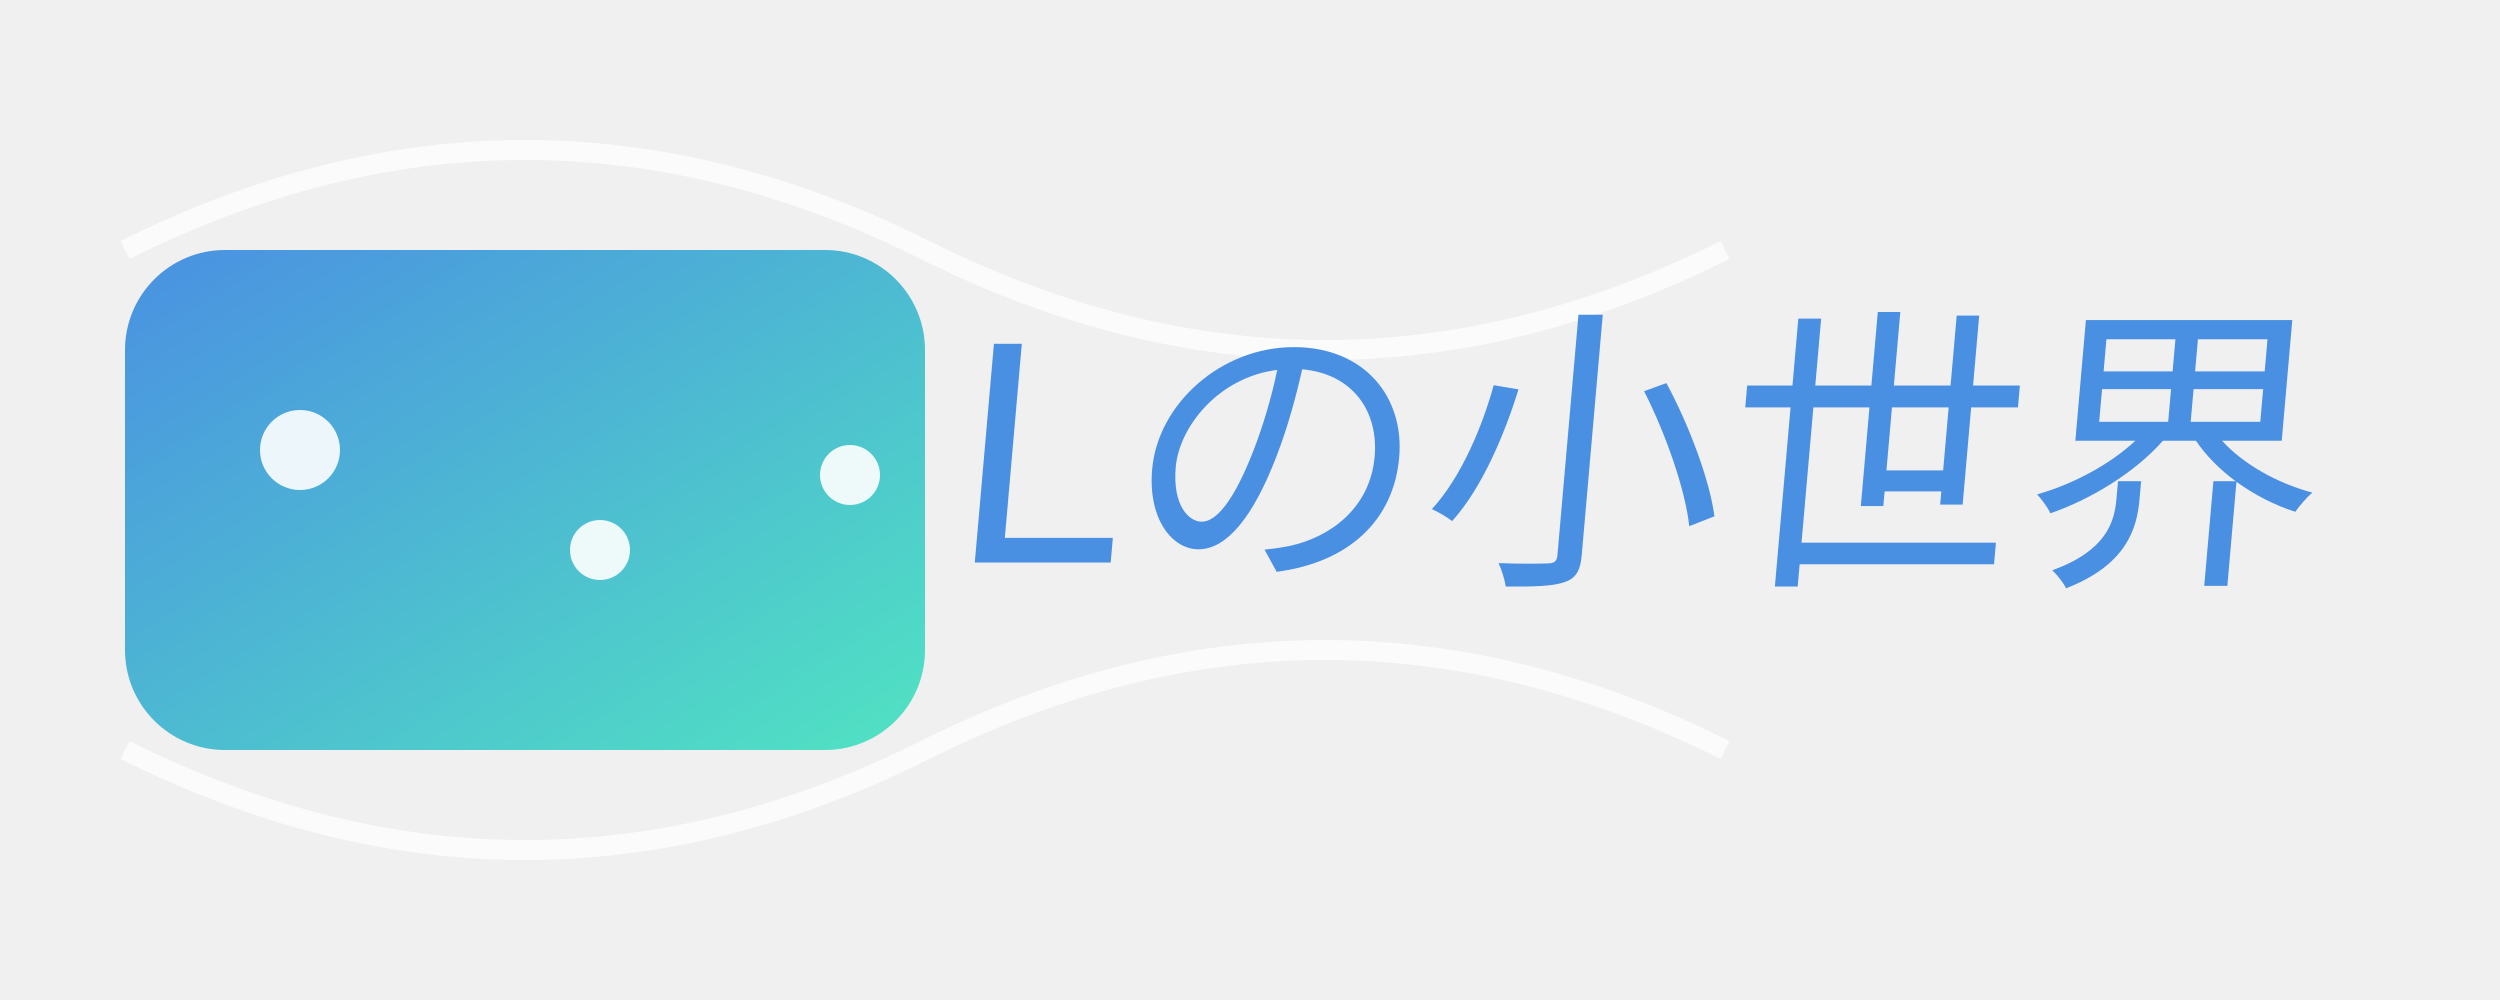
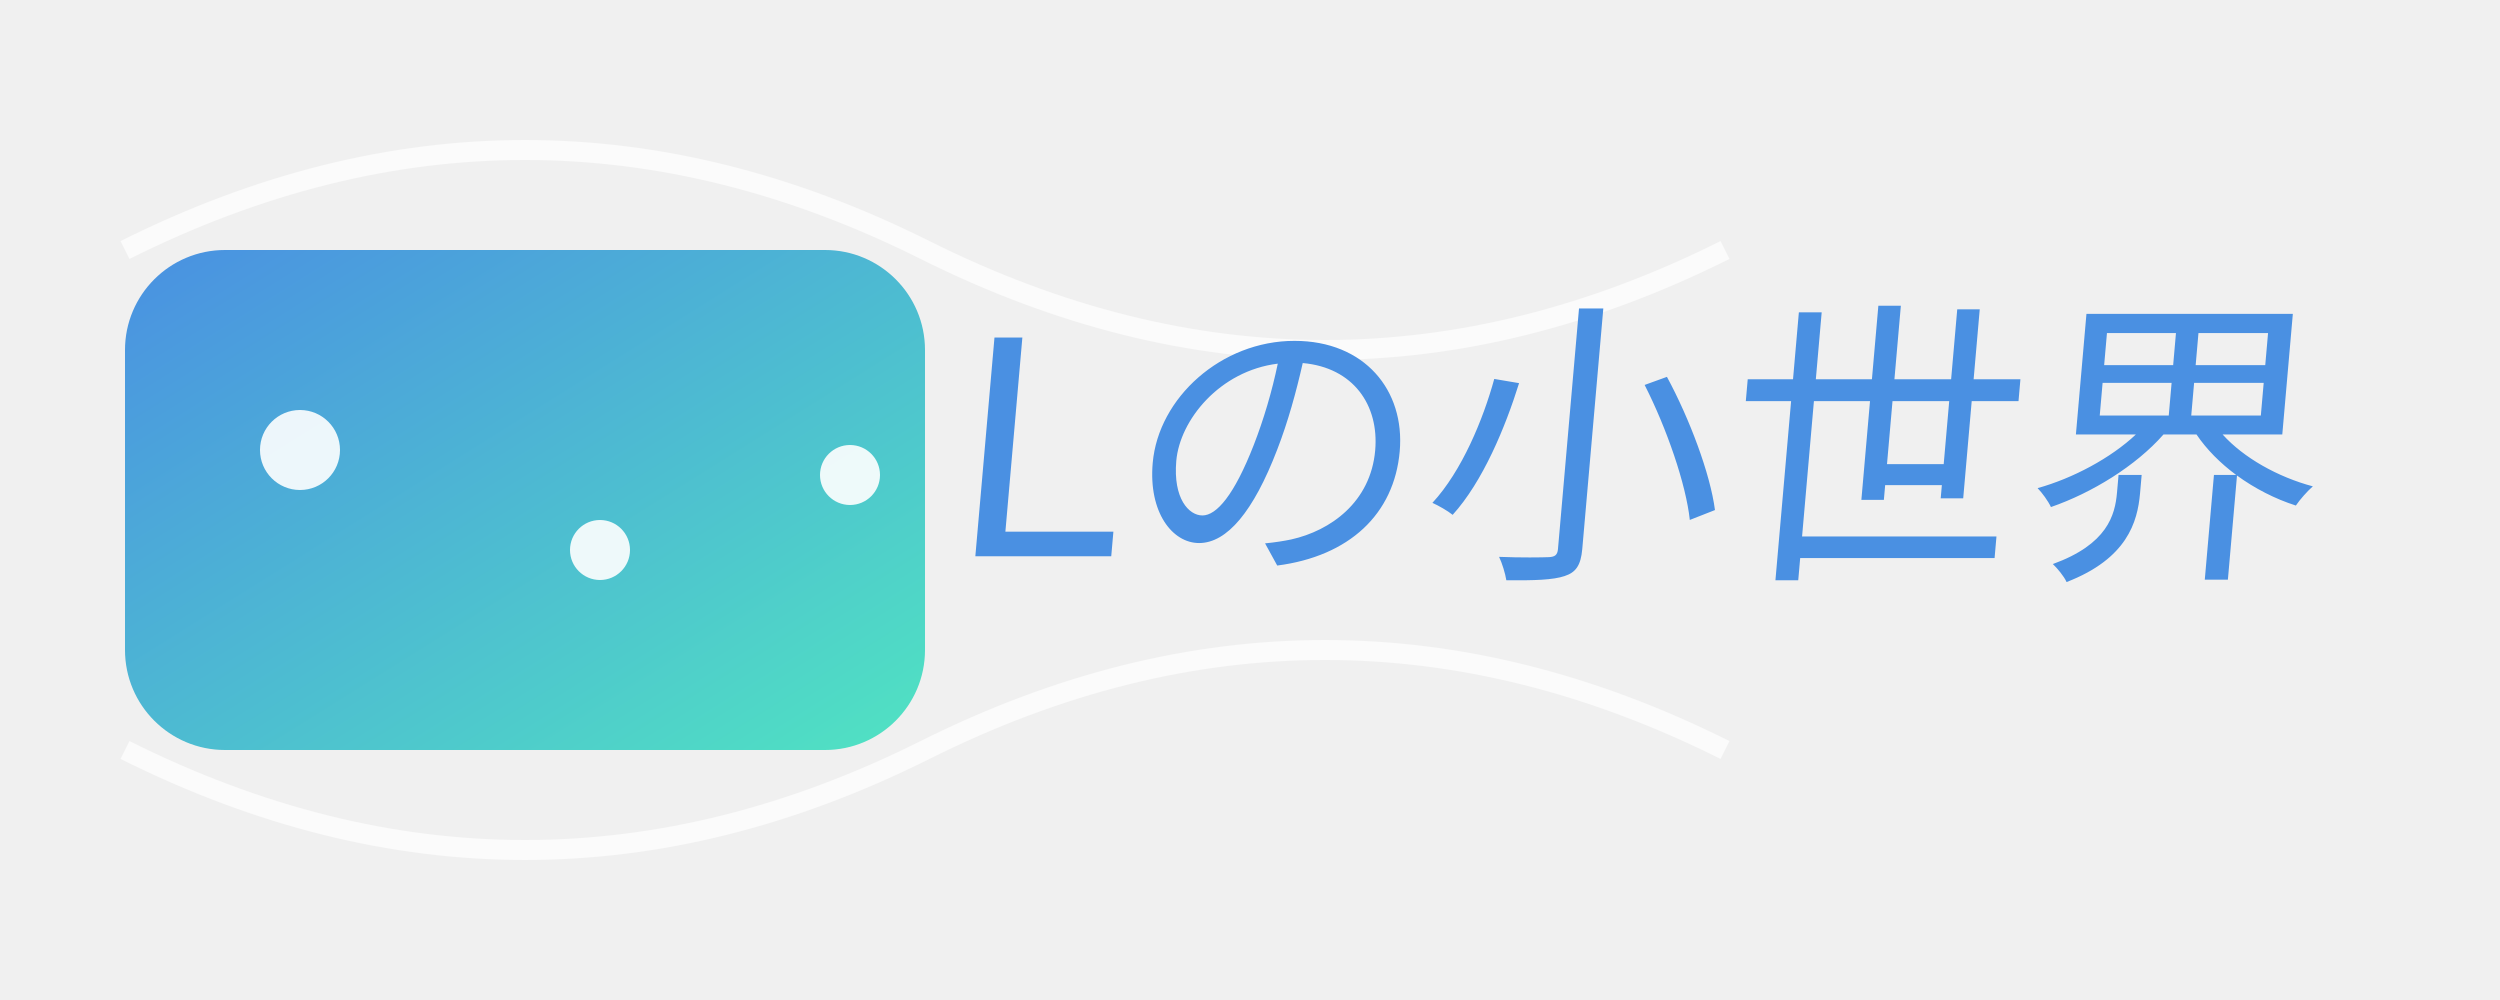
<svg xmlns="http://www.w3.org/2000/svg" width="2000" height="800" viewBox="0 0 2000 800">
  <defs>
    <linearGradient id="grad" x1="0%" y1="0%" x2="100%" y2="100%">
      <stop offset="0%" stop-color="#4A90E2" />
      <stop offset="100%" stop-color="#50E3C2" />
    </linearGradient>
  </defs>
  <g>
    <rect x="100" y="200" width="640" height="400" rx="80" fill="url(#grad)" />
    <path d="M100,200 q320,-160 640,0 t640,0" stroke="white" stroke-width="16" fill="none" opacity="0.7" />
    <path d="M100,600 q320,160 640,0 t640,0" stroke="white" stroke-width="16" fill="none" opacity="0.7" />
    <circle cx="240" cy="360" r="32" fill="white" opacity="0.9" />
    <circle cx="480" cy="440" r="24" fill="white" opacity="0.9" />
    <circle cx="680" cy="380" r="24" fill="white" opacity="0.9" />
  </g>
-   <text x="800" y="450" font-family="Helvetica, Arial, sans-serif" font-size="240" font-weight="500" fill="#4A90E2" text-anchor="start" alignment-baseline="middle" transform="skewX(-5)">
+   <text x="800" y="445" font-family="Helvetica, Arial, sans-serif" font-size="240" font-weight="500" fill="#4A90E2" text-anchor="start" alignment-baseline="middle" transform="skewX(-5)">
    Lの小世界
  </text>
</svg>
